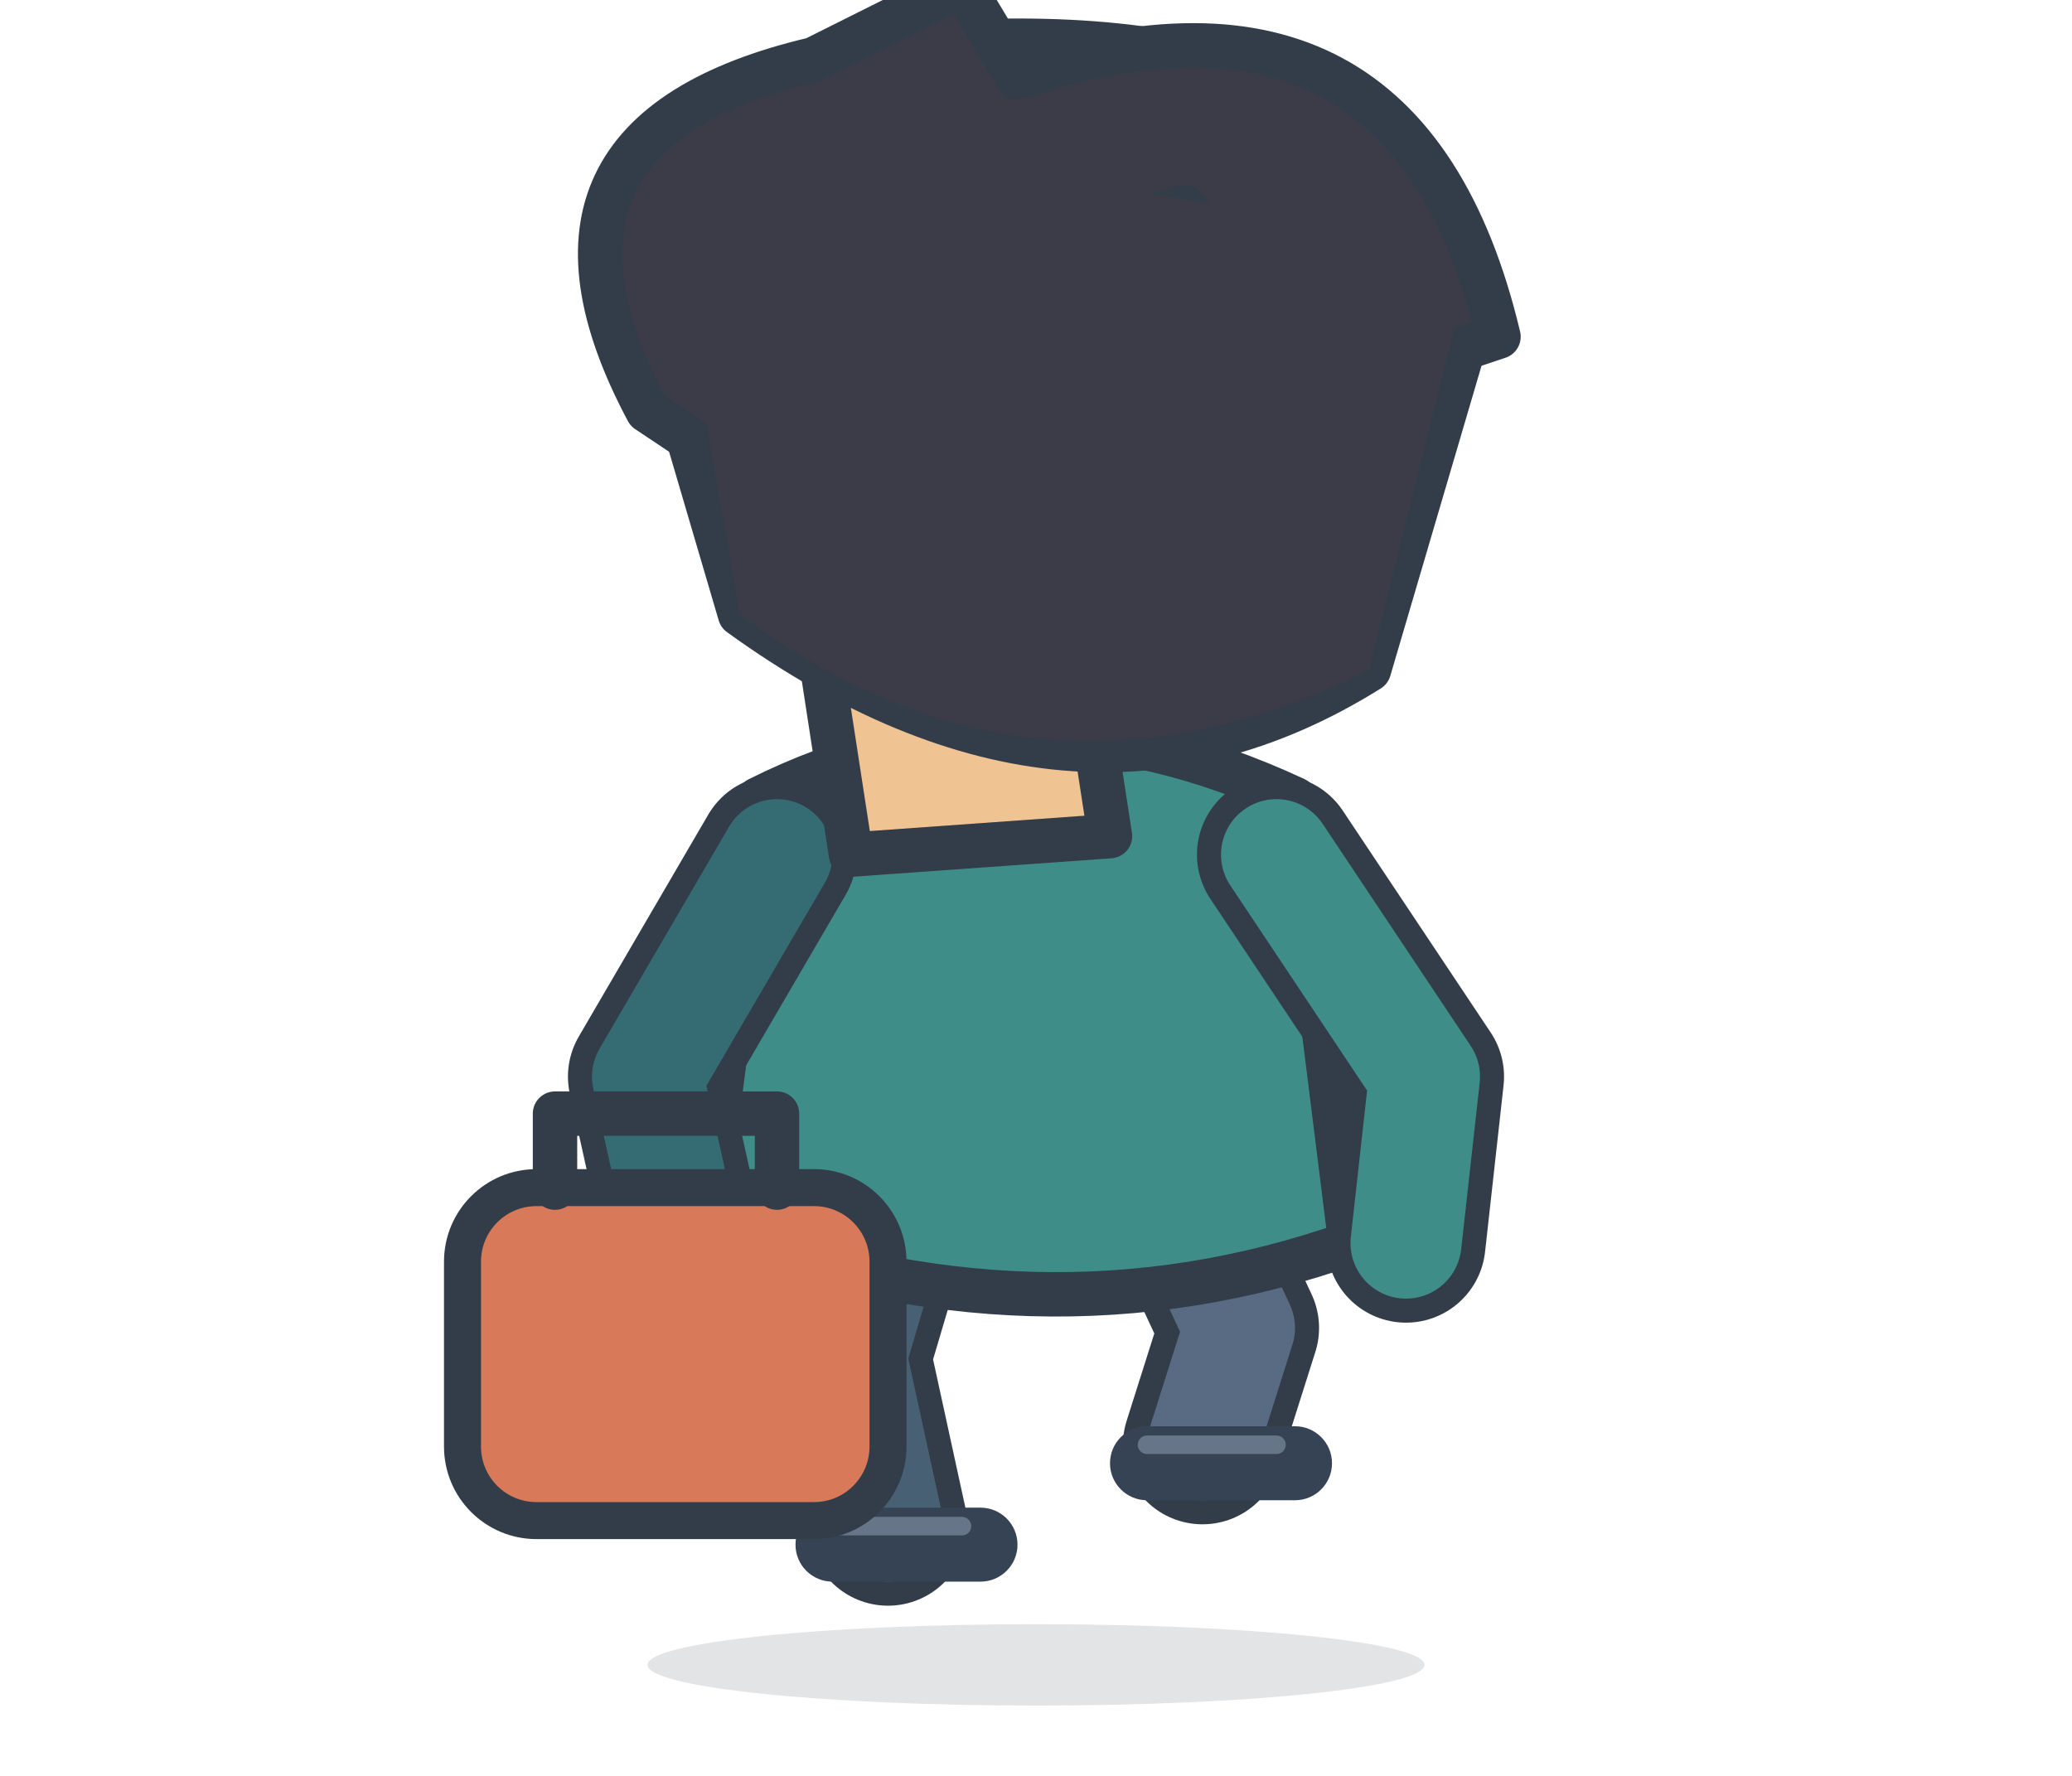
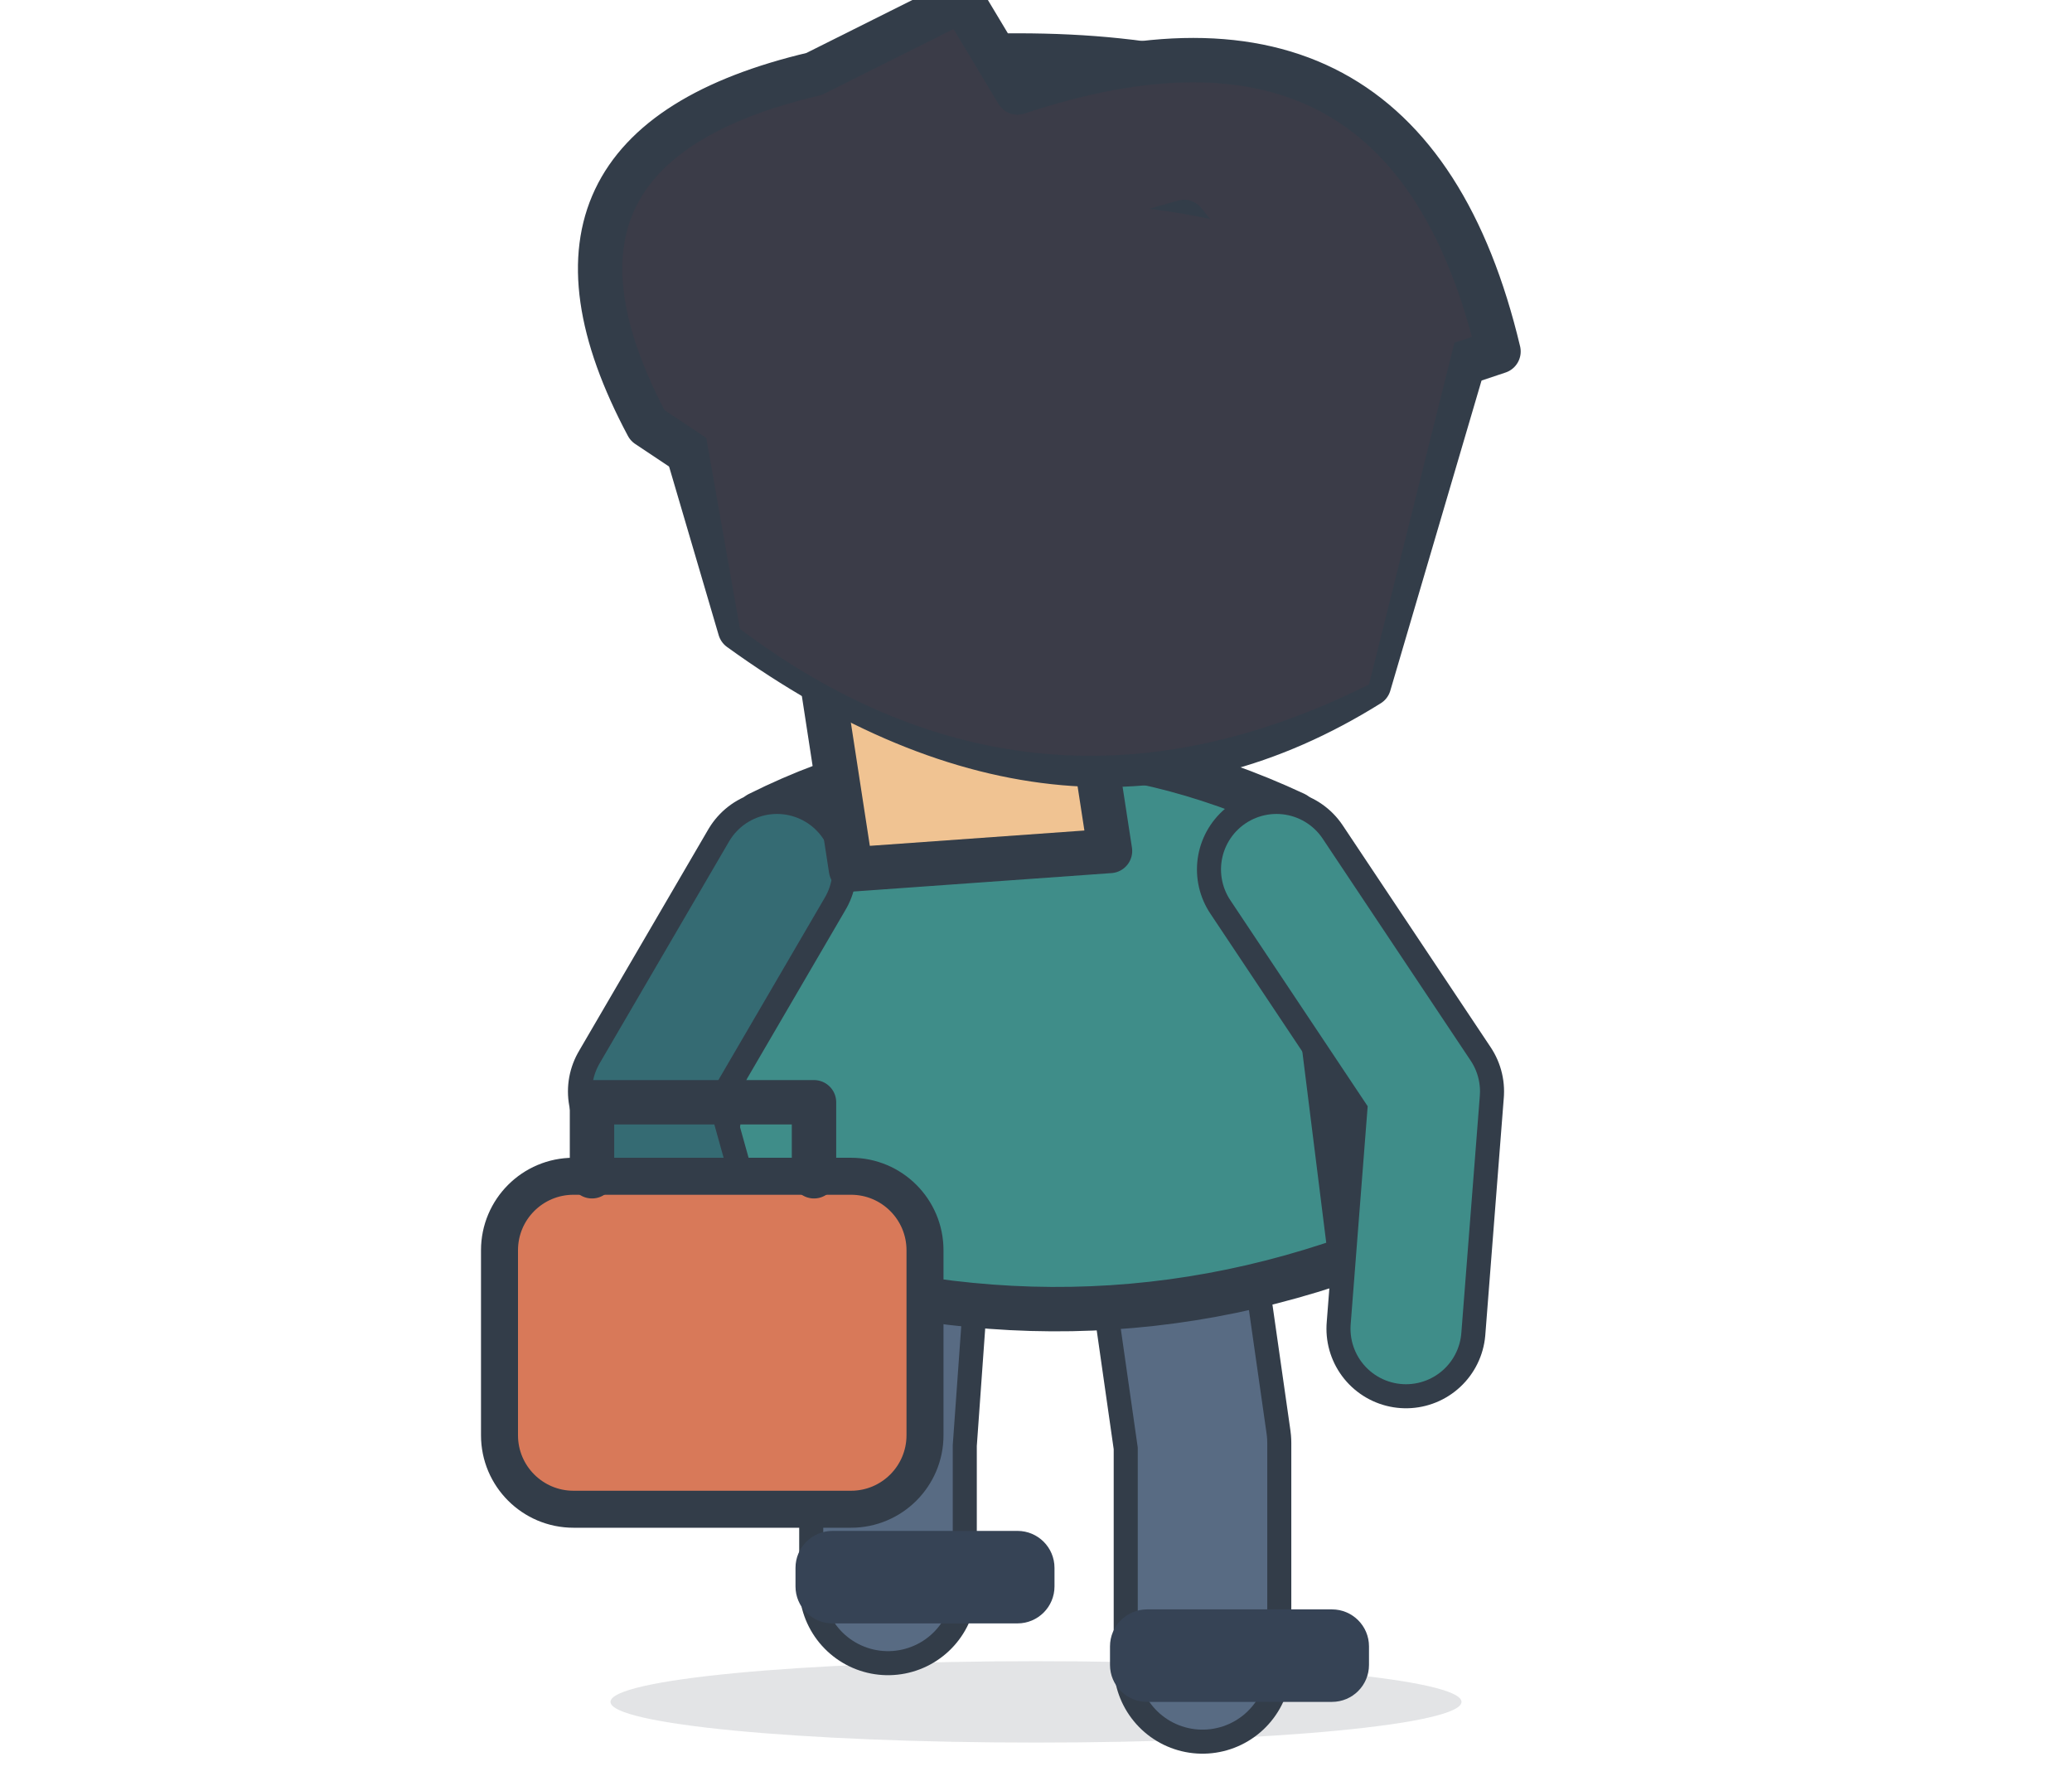
<svg xmlns="http://www.w3.org/2000/svg" width="112" height="96" viewBox="0 0 112 96">
-   <ellipse cx="56" cy="90" rx="21" ry="2.2" fill="#333d49" opacity=".14" />
-   <path d="M63 63.2L67 71.785L65 78.1" fill="none" stroke="#333d49" stroke-width="8.6" stroke-linejoin="round" stroke-linecap="round" />
-   <path d="M63 63.2L67 71.785L65 78.1" fill="none" stroke="#586b83" stroke-width="6" stroke-linejoin="round" stroke-linecap="round" />
-   <rect x="60" y="77.1" width="12" height="4" rx="2" fill="#364355" />
-   <path d="M62 78.1h7" fill="none" stroke="#667587" stroke-width="1" stroke-linejoin="round" stroke-linecap="round" />
-   <path d="M49 63.2L46 73.325L48 82.5" fill="none" stroke="#333d49" stroke-width="8.6" stroke-linejoin="round" stroke-linecap="round" />
-   <path d="M49 63.2L46 73.325L48 82.5" fill="none" stroke="#486074" stroke-width="6" stroke-linejoin="round" stroke-linecap="round" />
-   <rect x="43" y="81.5" width="12" height="4" rx="2" fill="#364355" />
-   <path d="M45 82.5h7" fill="none" stroke="#667587" stroke-width="1" stroke-linejoin="round" stroke-linecap="round" />
-   <g transform="translate(0 -0.8)">
-     <path d="M41 44q14-7 29 0l3 24q-17 6-35-1Z" fill="#3f8d89" stroke="#333d49" stroke-width="2.4" stroke-linejoin="round" stroke-linecap="round" />
-     <path d="M42 47L35 59L37 68" fill="none" stroke="#333d49" stroke-width="8.6" stroke-linejoin="round" stroke-linecap="round" />
-     <path d="M42 47L35 59L37 68" fill="none" stroke="#356b73" stroke-width="6" stroke-linejoin="round" stroke-linecap="round" />
-     <path d="M69 47L77 59L76 68" fill="none" stroke="#333d49" stroke-width="8.6" stroke-linejoin="round" stroke-linecap="round" />
-     <path d="M69 47L77 59L76 68" fill="none" stroke="#3f8d89" stroke-width="6" stroke-linejoin="round" stroke-linecap="round" />
-     <rect x="25" y="65" width="23" height="18" rx="4" fill="#d87959" stroke="#333d49" stroke-width="2" />
-     <path d="M30 65v-4h12v4" fill="none" stroke="#333d49" stroke-width="2.4" stroke-linejoin="round" stroke-linecap="round" />
-     <path d="M44 34 58 33l2 13-14 1Z" fill="#f0c392" stroke="#333d49" stroke-width="2.4" stroke-linejoin="round" stroke-linecap="round" />
-     <path d="M35 17Q34 3 55 3q23 0 24 17l-5 17Q58 47 40 34Z" fill="#f0c392" stroke="#333d49" stroke-width="2.4" stroke-linejoin="round" stroke-linecap="round" />
-     <path d="M35 23Q27 8 44 4L52 0l3 5Q76-2 81 19l-9 3-8-10-21 6-2 9Z" fill="#3b3c48" stroke="#333d49" stroke-width="2.4" stroke-linejoin="round" stroke-linecap="round" />
-     <path d="M37 17q20-12 42 0l-5 20q-18 9-34-3Z" fill="#3b3c48" />
-   </g>
+   <ellipse cx="56" cy="92" rx="23" ry="2.2" fill="#333d49" opacity=".14" />
+   <path d="M49 64L48 78L48 85.757" fill="none" stroke="#333d49" stroke-width="9.6" stroke-linejoin="round" stroke-linecap="round" />
+   <path d="M49 64L48 78L48 85.757" fill="none" stroke="#586b83" stroke-width="7" stroke-linejoin="round" stroke-linecap="round" />
+   <rect x="43" y="82.757" width="14" height="5" rx="2" fill="#364355" />
+   <path d="M63 64L65 78L65 90" fill="none" stroke="#333d49" stroke-width="9.6" stroke-linejoin="round" stroke-linecap="round" />
+   <path d="M63 64L65 78L65 90" fill="none" stroke="#586b83" stroke-width="7" stroke-linejoin="round" stroke-linecap="round" />
+   <rect x="60" y="87" width="14" height="5" rx="2" fill="#364355" />
+   <path d="M41 44q14-7 29 0l3 24q-17 6-35-1Z" fill="#3f8d89" stroke="#333d49" stroke-width="2.4" stroke-linejoin="round" stroke-linecap="round" />
+   <path d="M42 47L35 59L37 66.172" fill="none" stroke="#333d49" stroke-width="8.6" stroke-linejoin="round" stroke-linecap="round" />
+   <path d="M42 47L35 59L37 66.172" fill="none" stroke="#356b73" stroke-width="6" stroke-linejoin="round" stroke-linecap="round" />
+   <path d="M69 47L77 59L76 71.828" fill="none" stroke="#333d49" stroke-width="8.6" stroke-linejoin="round" stroke-linecap="round" />
+   <path d="M69 47L77 59L76 71.828" fill="none" stroke="#3f8d89" stroke-width="6" stroke-linejoin="round" stroke-linecap="round" />
+   <rect x="27" y="63.586" width="23" height="18" rx="4" fill="#d87959" stroke="#333d49" stroke-width="2" />
+   <path d="M32 63.586v-4h12v4" fill="none" stroke="#333d49" stroke-width="2.4" stroke-linejoin="round" stroke-linecap="round" />
+   <path d="M44 34 58 33l2 13-14 1Z" fill="#f0c392" stroke="#333d49" stroke-width="2.4" stroke-linejoin="round" stroke-linecap="round" />
+   <path d="M35 17Q34 3 55 3q23 0 24 17l-5 17Q58 47 40 34Z" fill="#f0c392" stroke="#333d49" stroke-width="2.4" stroke-linejoin="round" stroke-linecap="round" />
+   <path d="M35 23Q27 8 44 4L52 0l3 5Q76-2 81 19l-9 3-8-10-21 6-2 9Z" fill="#3b3c48" stroke="#333d49" stroke-width="2.4" stroke-linejoin="round" stroke-linecap="round" />
+   <path d="M37 17q20-12 42 0l-5 20q-18 9-34-3Z" fill="#3b3c48" />
</svg>
